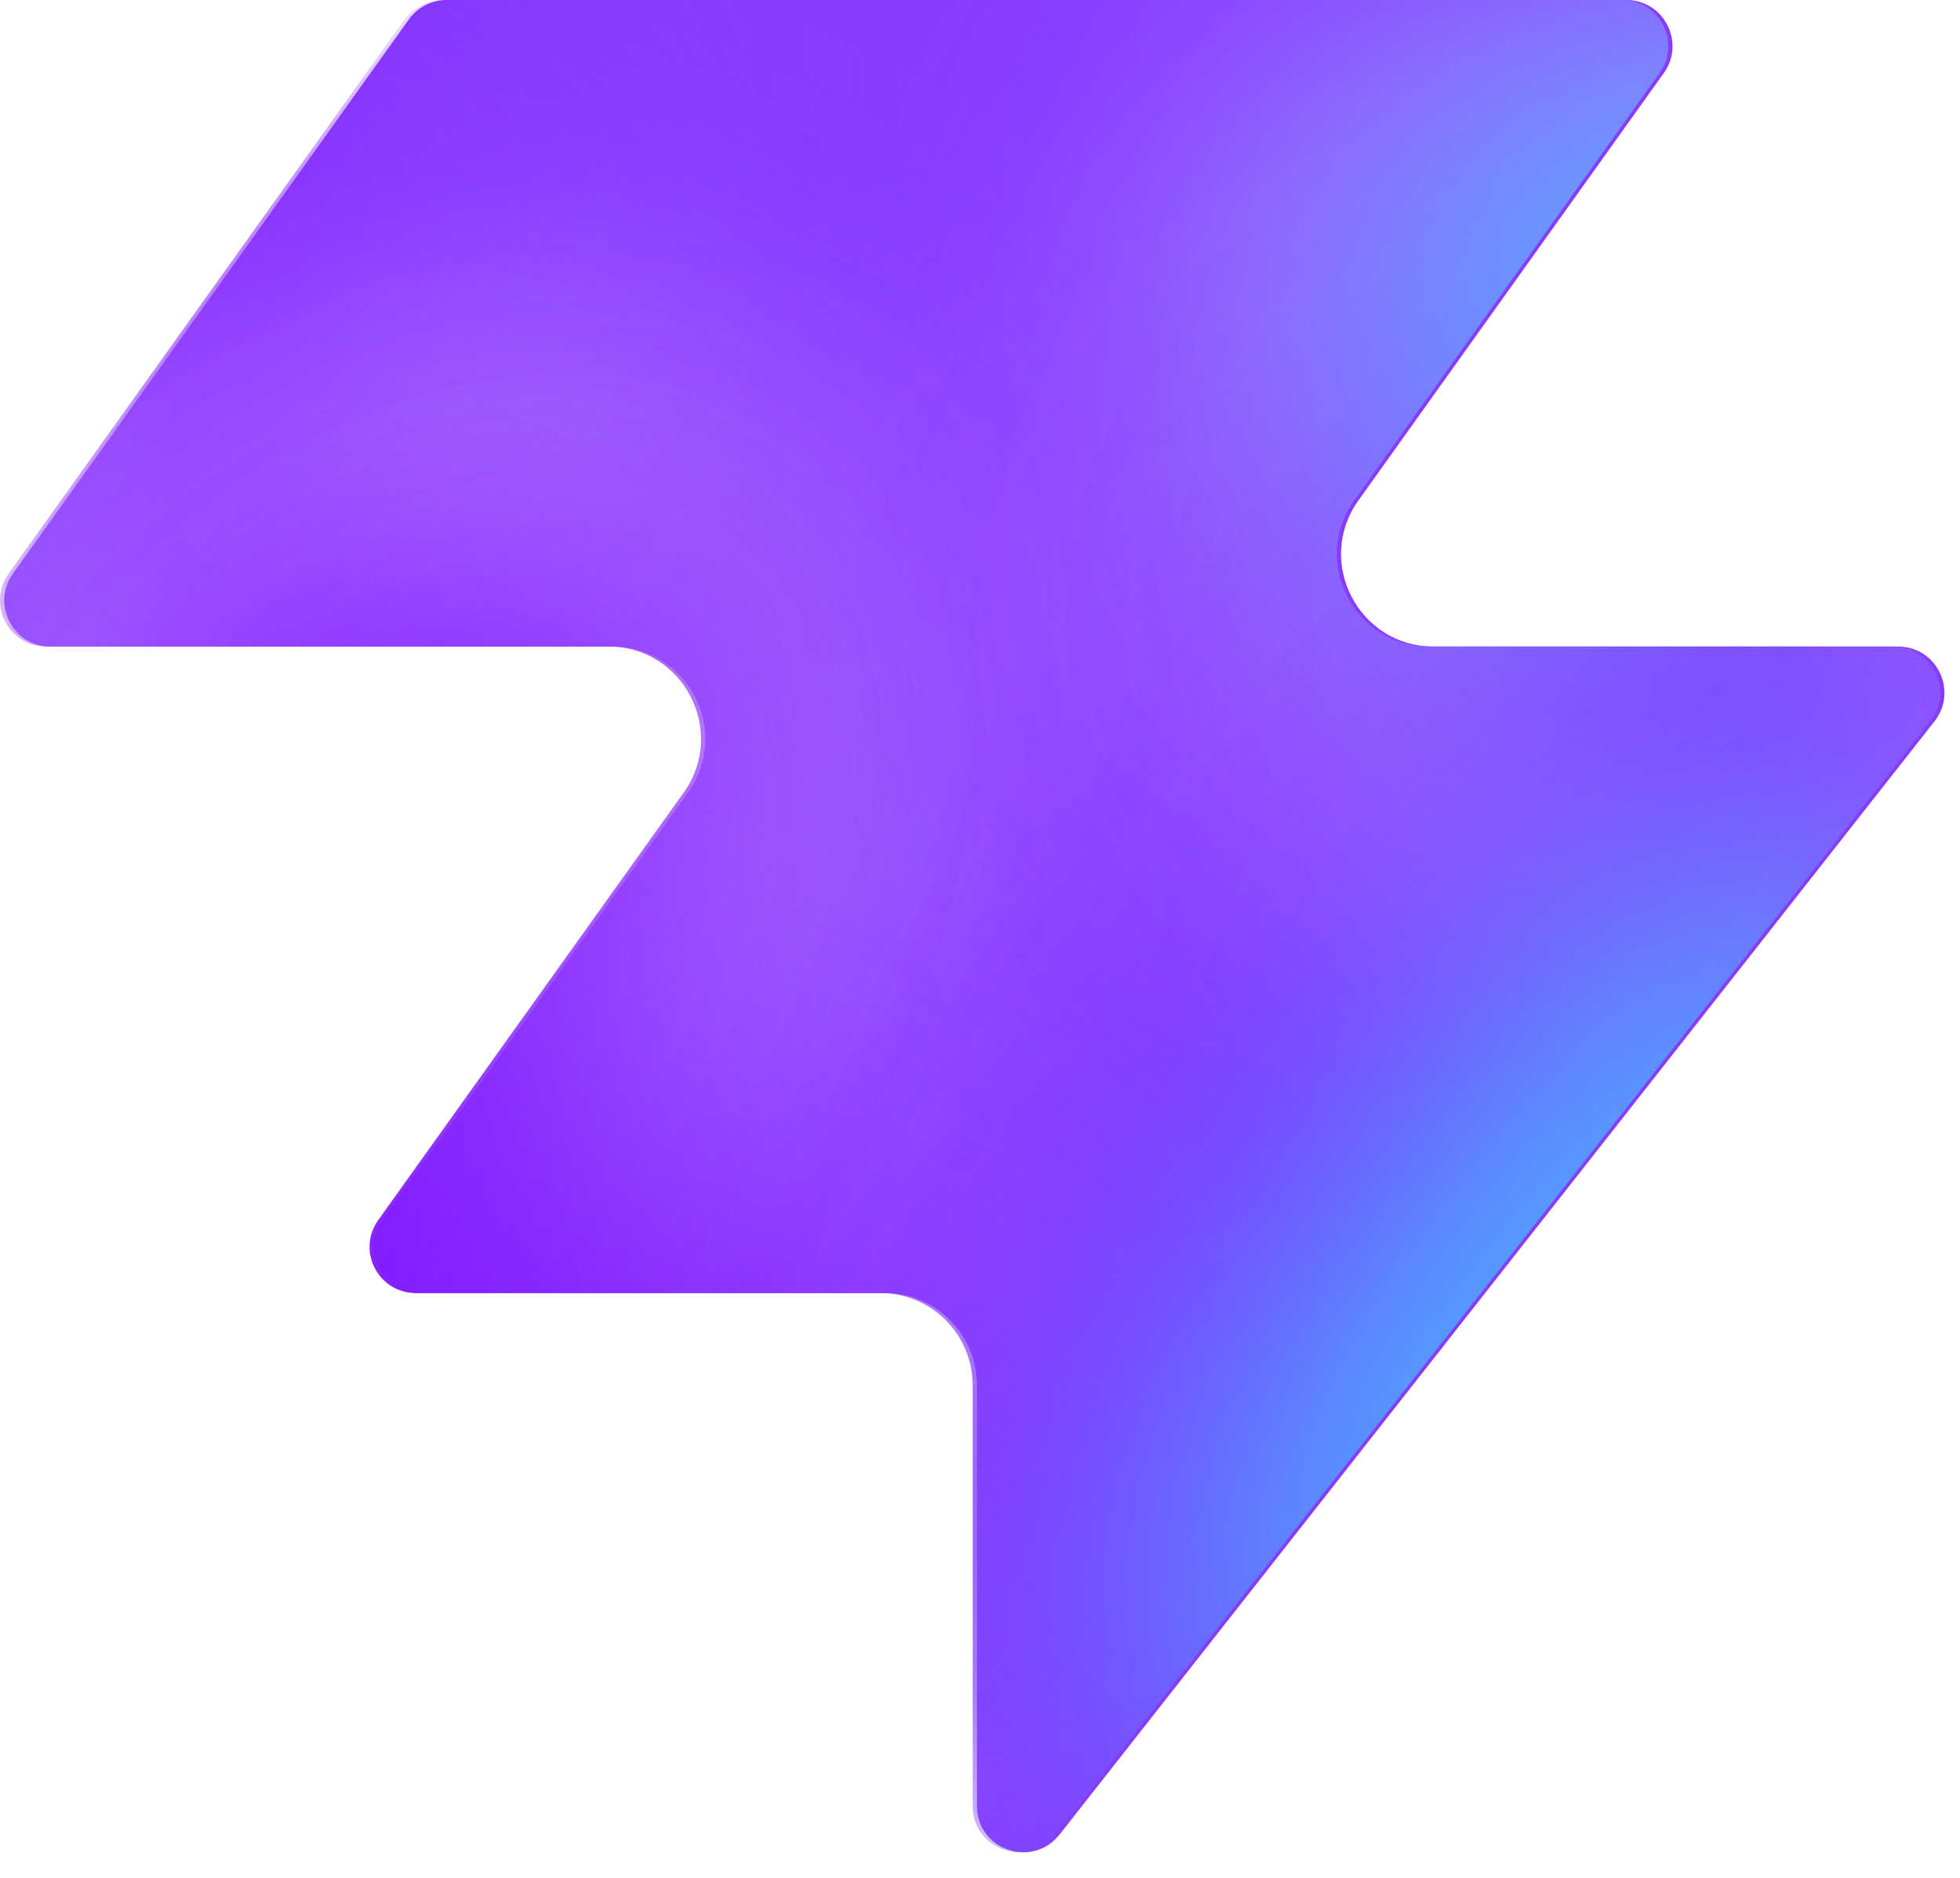
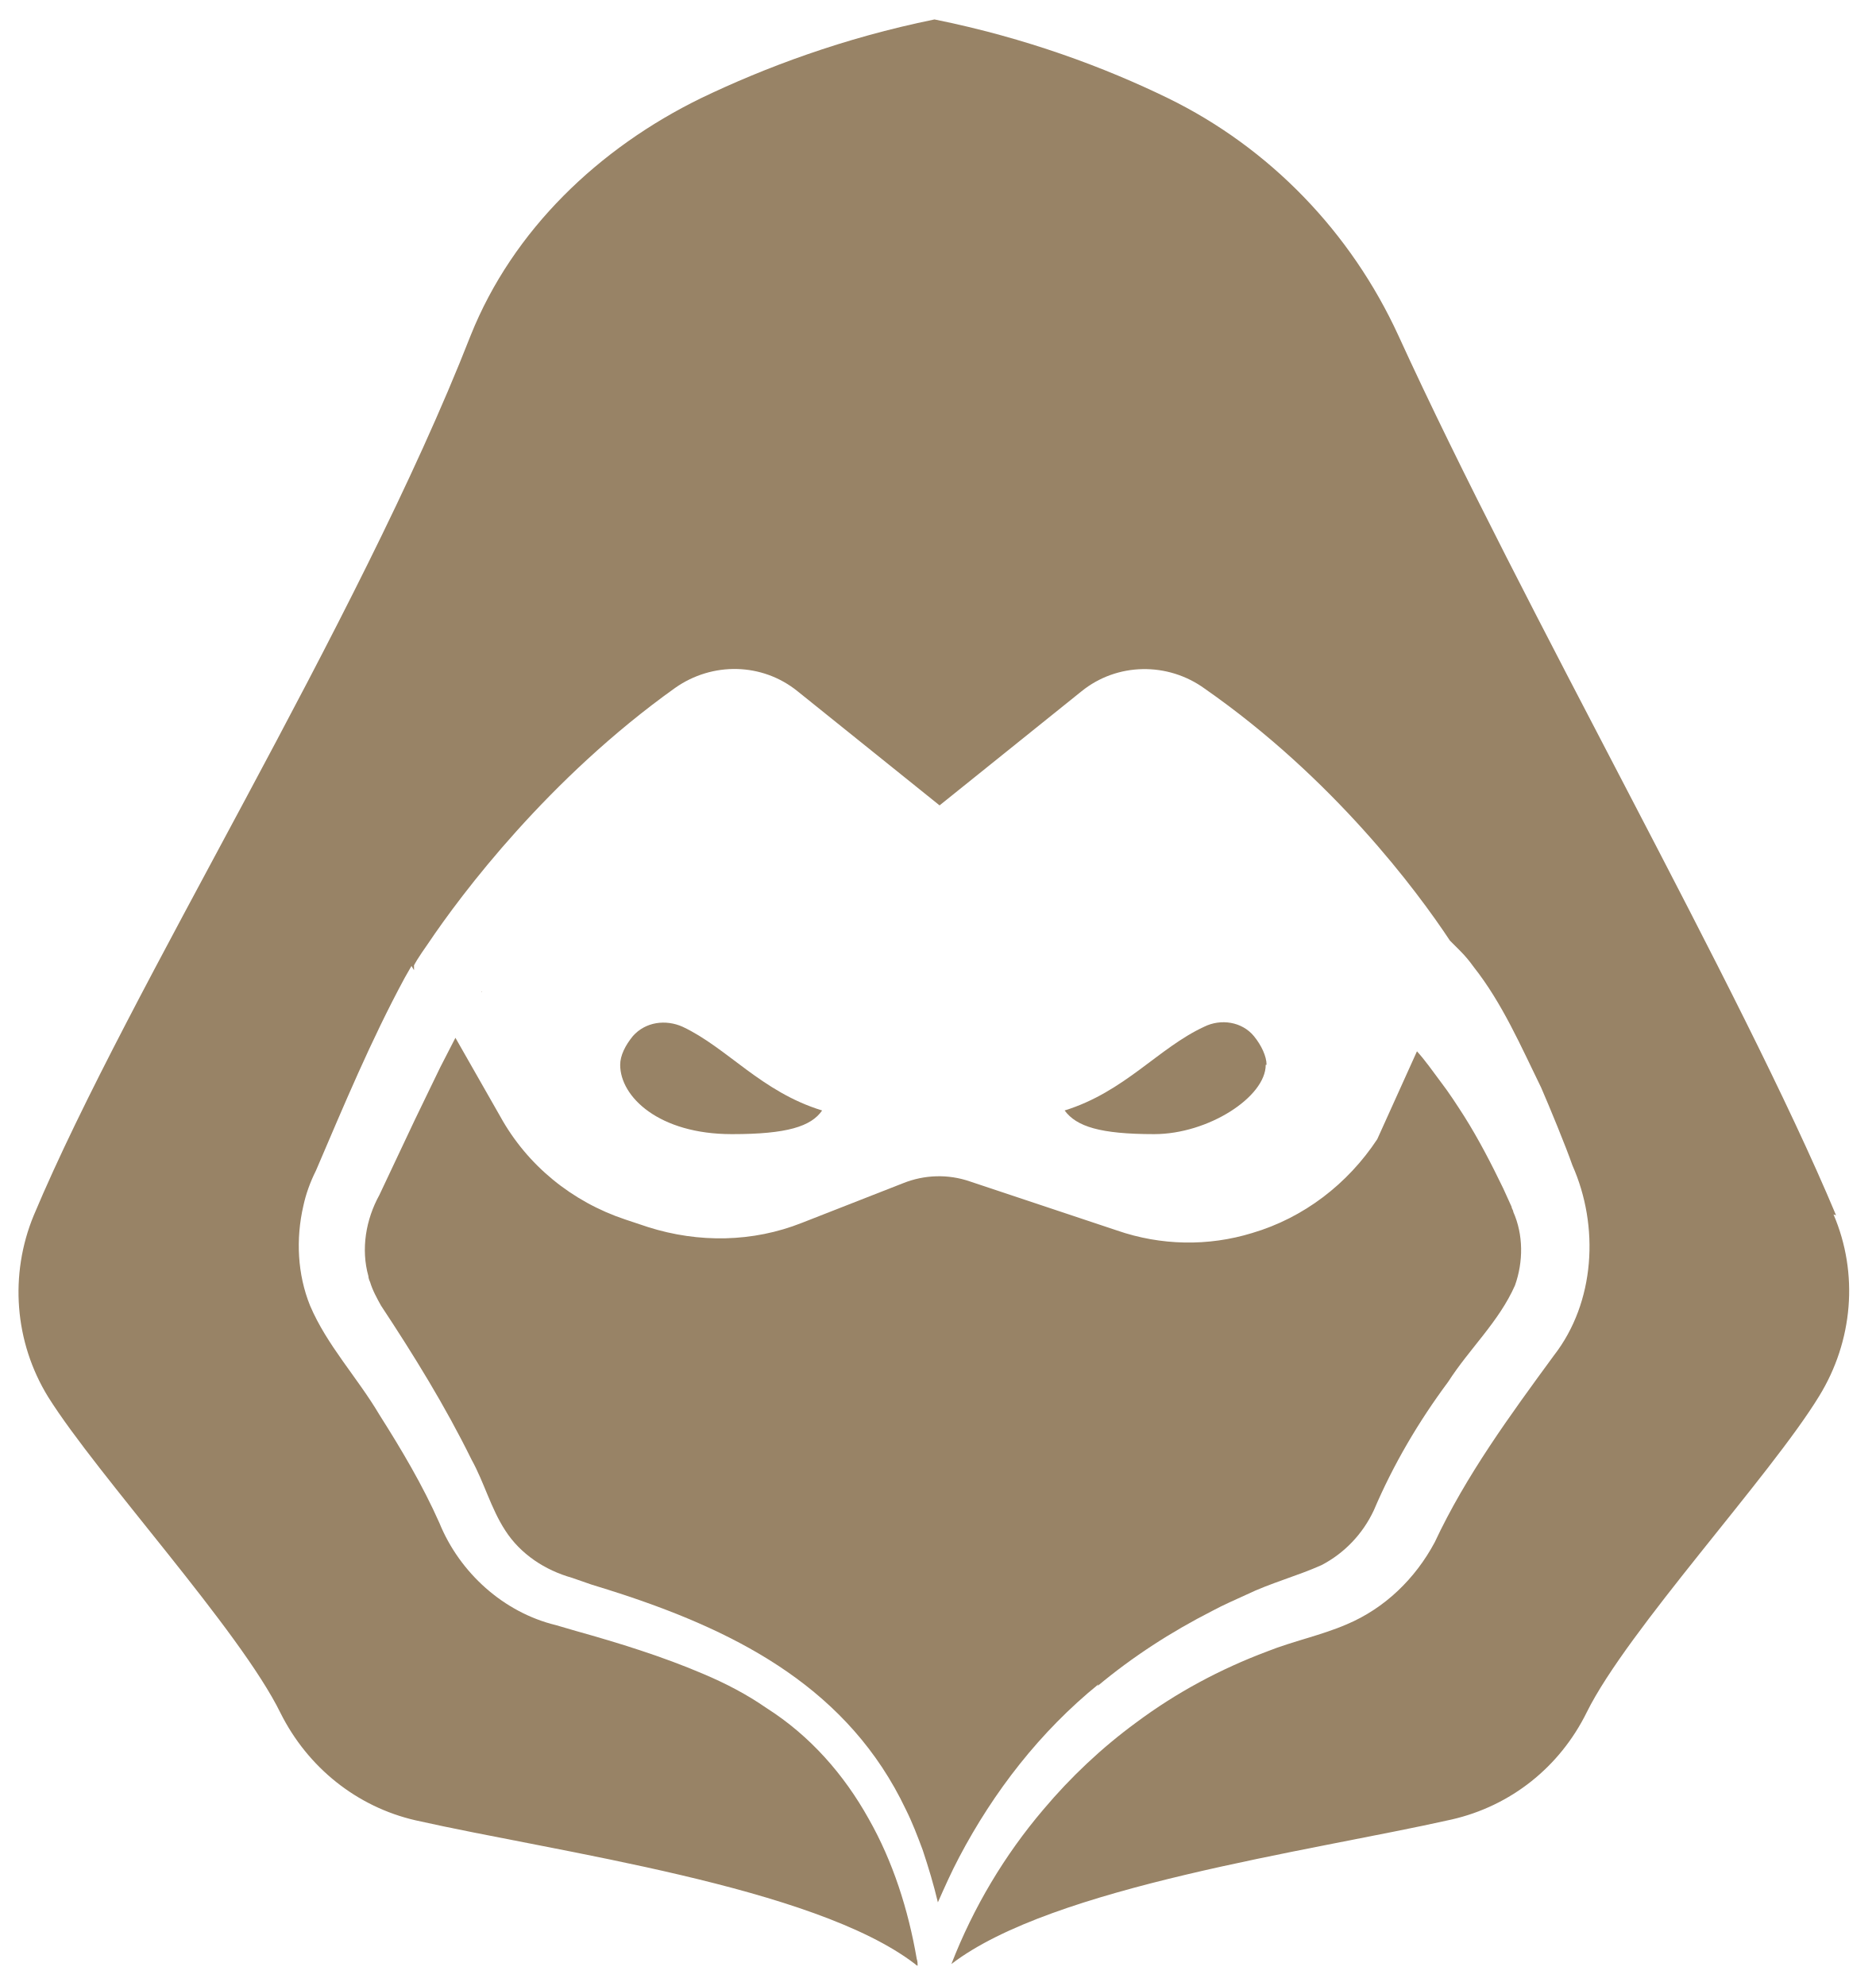
- <svg xmlns="http://www.w3.org/2000/svg" width="48" height="46" fill="none" viewBox="0 0 48 46">
-   <path fill="#863bff" d="M25.946 44.938c-.664.845-2.021.375-2.021-.698V33.937a2.26 2.26 0 0 0-2.262-2.262H10.287c-.92 0-1.456-1.04-.92-1.788l7.48-10.471c1.07-1.497 0-3.578-1.842-3.578H1.237c-.92 0-1.456-1.04-.92-1.788L10.013.474c.214-.297.556-.474.92-.474h28.894c.92 0 1.456 1.04.92 1.788l-7.48 10.471c-1.07 1.498 0 3.579 1.842 3.579h11.377c.943 0 1.473 1.088.89 1.83L25.947 44.94z" style="fill:#863bff;fill:color(display-p3 .525 .23 1);fill-opacity:1" />
-   <mask id="a" width="48" height="46" x="0" y="0" maskUnits="userSpaceOnUse" style="mask-type:alpha">
-     <path fill="#000" d="M25.842 44.938c-.664.844-2.021.375-2.021-.698V33.937a2.26 2.26 0 0 0-2.262-2.262H10.183c-.92 0-1.456-1.04-.92-1.788l7.48-10.471c1.07-1.498 0-3.579-1.842-3.579H1.133c-.92 0-1.456-1.04-.92-1.787L9.91.473c.214-.297.556-.474.92-.474h28.894c.92 0 1.456 1.04.92 1.788l-7.48 10.471c-1.07 1.498 0 3.578 1.842 3.578h11.377c.943 0 1.473 1.088.89 1.832L25.843 44.94z" style="fill:#000;fill-opacity:1" />
-   </mask>
-   <g mask="url(#a)">
-     <g filter="url(#b)">
-       <ellipse cx="5.508" cy="14.704" fill="#ede6ff" rx="5.508" ry="14.704" style="fill:#ede6ff;fill:color(display-p3 .927 .903 1);fill-opacity:1" transform="matrix(.00324 1 1 -.00324 -4.47 31.516)" />
-     </g>
-     <g filter="url(#c)">
-       <ellipse cx="10.399" cy="29.851" fill="#ede6ff" rx="10.399" ry="29.851" style="fill:#ede6ff;fill:color(display-p3 .927 .903 1);fill-opacity:1" transform="matrix(.00324 1 1 -.00324 -39.328 7.883)" />
-     </g>
-     <g filter="url(#d)">
-       <ellipse cx="5.508" cy="30.487" fill="#7e14ff" rx="5.508" ry="30.487" style="fill:#7e14ff;fill:color(display-p3 .492 .077 1);fill-opacity:1" transform="rotate(89.814 -25.913 -14.639)scale(1 -1)" />
-     </g>
-     <g filter="url(#e)">
-       <ellipse cx="5.508" cy="30.599" fill="#7e14ff" rx="5.508" ry="30.599" style="fill:#7e14ff;fill:color(display-p3 .492 .077 1);fill-opacity:1" transform="rotate(89.814 -32.644 -3.334)scale(1 -1)" />
-     </g>
-     <g filter="url(#f)">
-       <ellipse cx="5.508" cy="30.599" fill="#7e14ff" rx="5.508" ry="30.599" style="fill:#7e14ff;fill:color(display-p3 .492 .077 1);fill-opacity:1" transform="matrix(.00324 1 1 -.00324 -34.34 30.47)" />
-     </g>
-     <g filter="url(#g)">
-       <ellipse cx="14.072" cy="22.078" fill="#ede6ff" rx="14.072" ry="22.078" style="fill:#ede6ff;fill:color(display-p3 .927 .903 1);fill-opacity:1" transform="rotate(93.35 24.506 48.493)scale(-1 1)" />
-     </g>
-     <g filter="url(#h)">
-       <ellipse cx="3.47" cy="21.501" fill="#7e14ff" rx="3.47" ry="21.501" style="fill:#7e14ff;fill:color(display-p3 .492 .077 1);fill-opacity:1" transform="rotate(89.009 28.708 47.59)scale(-1 1)" />
-     </g>
-     <g filter="url(#i)">
-       <ellipse cx="3.47" cy="21.501" fill="#7e14ff" rx="3.47" ry="21.501" style="fill:#7e14ff;fill:color(display-p3 .492 .077 1);fill-opacity:1" transform="rotate(89.009 28.708 47.59)scale(-1 1)" />
-     </g>
-     <g filter="url(#j)">
-       <ellipse cx=".387" cy="8.972" fill="#7e14ff" rx="4.407" ry="29.108" style="fill:#7e14ff;fill:color(display-p3 .492 .077 1);fill-opacity:1" transform="rotate(39.51 .387 8.972)" />
-     </g>
-     <g filter="url(#k)">
-       <ellipse cx="47.523" cy="-6.092" fill="#7e14ff" rx="4.407" ry="29.108" style="fill:#7e14ff;fill:color(display-p3 .492 .077 1);fill-opacity:1" transform="rotate(37.892 47.523 -6.092)" />
-     </g>
-     <g filter="url(#l)">
-       <ellipse cx="41.412" cy="6.333" fill="#47bfff" rx="5.971" ry="9.665" style="fill:#47bfff;fill:color(display-p3 .28 .748 1);fill-opacity:1" transform="rotate(37.892 41.412 6.333)" />
-     </g>
-     <g filter="url(#m)">
-       <ellipse cx="-1.879" cy="38.332" fill="#7e14ff" rx="4.407" ry="29.108" style="fill:#7e14ff;fill:color(display-p3 .492 .077 1);fill-opacity:1" transform="rotate(37.892 -1.88 38.332)" />
-     </g>
-     <g filter="url(#n)">
-       <ellipse cx="-1.879" cy="38.332" fill="#7e14ff" rx="4.407" ry="29.108" style="fill:#7e14ff;fill:color(display-p3 .492 .077 1);fill-opacity:1" transform="rotate(37.892 -1.88 38.332)" />
-     </g>
-     <g filter="url(#o)">
-       <ellipse cx="35.651" cy="29.907" fill="#7e14ff" rx="4.407" ry="29.108" style="fill:#7e14ff;fill:color(display-p3 .492 .077 1);fill-opacity:1" transform="rotate(37.892 35.651 29.907)" />
-     </g>
-     <g filter="url(#p)">
-       <ellipse cx="38.418" cy="32.4" fill="#47bfff" rx="5.971" ry="15.297" style="fill:#47bfff;fill:color(display-p3 .28 .748 1);fill-opacity:1" transform="rotate(37.892 38.418 32.4)" />
-     </g>
-   </g>
-   <defs>
-     <filter id="b" width="60.045" height="41.654" x="-19.77" y="16.149" color-interpolation-filters="sRGB" filterUnits="userSpaceOnUse">
-       <feFlood flood-opacity="0" result="BackgroundImageFix" />
-       <feBlend in="SourceGraphic" in2="BackgroundImageFix" result="shape" />
-       <feGaussianBlur result="effect1_foregroundBlur_2002_17158" stdDeviation="7.659" />
-     </filter>
-     <filter id="c" width="90.34" height="51.437" x="-54.613" y="-7.533" color-interpolation-filters="sRGB" filterUnits="userSpaceOnUse">
-       <feFlood flood-opacity="0" result="BackgroundImageFix" />
-       <feBlend in="SourceGraphic" in2="BackgroundImageFix" result="shape" />
-       <feGaussianBlur result="effect1_foregroundBlur_2002_17158" stdDeviation="7.659" />
-     </filter>
-     <filter id="d" width="79.355" height="29.4" x="-49.64" y="2.03" color-interpolation-filters="sRGB" filterUnits="userSpaceOnUse">
-       <feFlood flood-opacity="0" result="BackgroundImageFix" />
-       <feBlend in="SourceGraphic" in2="BackgroundImageFix" result="shape" />
-       <feGaussianBlur result="effect1_foregroundBlur_2002_17158" stdDeviation="4.596" />
-     </filter>
-     <filter id="e" width="79.579" height="29.4" x="-45.045" y="20.029" color-interpolation-filters="sRGB" filterUnits="userSpaceOnUse">
-       <feFlood flood-opacity="0" result="BackgroundImageFix" />
-       <feBlend in="SourceGraphic" in2="BackgroundImageFix" result="shape" />
-       <feGaussianBlur result="effect1_foregroundBlur_2002_17158" stdDeviation="4.596" />
-     </filter>
-     <filter id="f" width="79.579" height="29.4" x="-43.513" y="21.178" color-interpolation-filters="sRGB" filterUnits="userSpaceOnUse">
-       <feFlood flood-opacity="0" result="BackgroundImageFix" />
-       <feBlend in="SourceGraphic" in2="BackgroundImageFix" result="shape" />
-       <feGaussianBlur result="effect1_foregroundBlur_2002_17158" stdDeviation="4.596" />
-     </filter>
-     <filter id="g" width="74.749" height="58.852" x="15.756" y="-17.901" color-interpolation-filters="sRGB" filterUnits="userSpaceOnUse">
-       <feFlood flood-opacity="0" result="BackgroundImageFix" />
-       <feBlend in="SourceGraphic" in2="BackgroundImageFix" result="shape" />
-       <feGaussianBlur result="effect1_foregroundBlur_2002_17158" stdDeviation="7.659" />
-     </filter>
-     <filter id="h" width="61.377" height="25.362" x="23.548" y="2.284" color-interpolation-filters="sRGB" filterUnits="userSpaceOnUse">
-       <feFlood flood-opacity="0" result="BackgroundImageFix" />
-       <feBlend in="SourceGraphic" in2="BackgroundImageFix" result="shape" />
-       <feGaussianBlur result="effect1_foregroundBlur_2002_17158" stdDeviation="4.596" />
-     </filter>
-     <filter id="i" width="61.377" height="25.362" x="23.548" y="2.284" color-interpolation-filters="sRGB" filterUnits="userSpaceOnUse">
-       <feFlood flood-opacity="0" result="BackgroundImageFix" />
-       <feBlend in="SourceGraphic" in2="BackgroundImageFix" result="shape" />
-       <feGaussianBlur result="effect1_foregroundBlur_2002_17158" stdDeviation="4.596" />
-     </filter>
-     <filter id="j" width="56.045" height="63.649" x="-27.636" y="-22.853" color-interpolation-filters="sRGB" filterUnits="userSpaceOnUse">
-       <feFlood flood-opacity="0" result="BackgroundImageFix" />
-       <feBlend in="SourceGraphic" in2="BackgroundImageFix" result="shape" />
-       <feGaussianBlur result="effect1_foregroundBlur_2002_17158" stdDeviation="4.596" />
-     </filter>
-     <filter id="k" width="54.814" height="64.646" x="20.116" y="-38.415" color-interpolation-filters="sRGB" filterUnits="userSpaceOnUse">
-       <feFlood flood-opacity="0" result="BackgroundImageFix" />
-       <feBlend in="SourceGraphic" in2="BackgroundImageFix" result="shape" />
-       <feGaussianBlur result="effect1_foregroundBlur_2002_17158" stdDeviation="4.596" />
-     </filter>
-     <filter id="l" width="33.541" height="35.313" x="24.641" y="-11.323" color-interpolation-filters="sRGB" filterUnits="userSpaceOnUse">
-       <feFlood flood-opacity="0" result="BackgroundImageFix" />
-       <feBlend in="SourceGraphic" in2="BackgroundImageFix" result="shape" />
-       <feGaussianBlur result="effect1_foregroundBlur_2002_17158" stdDeviation="4.596" />
-     </filter>
-     <filter id="m" width="54.814" height="64.646" x="-29.286" y="6.009" color-interpolation-filters="sRGB" filterUnits="userSpaceOnUse">
-       <feFlood flood-opacity="0" result="BackgroundImageFix" />
-       <feBlend in="SourceGraphic" in2="BackgroundImageFix" result="shape" />
-       <feGaussianBlur result="effect1_foregroundBlur_2002_17158" stdDeviation="4.596" />
-     </filter>
-     <filter id="n" width="54.814" height="64.646" x="-29.286" y="6.009" color-interpolation-filters="sRGB" filterUnits="userSpaceOnUse">
-       <feFlood flood-opacity="0" result="BackgroundImageFix" />
-       <feBlend in="SourceGraphic" in2="BackgroundImageFix" result="shape" />
-       <feGaussianBlur result="effect1_foregroundBlur_2002_17158" stdDeviation="4.596" />
-     </filter>
-     <filter id="o" width="54.814" height="64.646" x="8.244" y="-2.416" color-interpolation-filters="sRGB" filterUnits="userSpaceOnUse">
-       <feFlood flood-opacity="0" result="BackgroundImageFix" />
-       <feBlend in="SourceGraphic" in2="BackgroundImageFix" result="shape" />
-       <feGaussianBlur result="effect1_foregroundBlur_2002_17158" stdDeviation="4.596" />
-     </filter>
-     <filter id="p" width="39.409" height="43.623" x="18.713" y="10.588" color-interpolation-filters="sRGB" filterUnits="userSpaceOnUse">
-       <feFlood flood-opacity="0" result="BackgroundImageFix" />
-       <feBlend in="SourceGraphic" in2="BackgroundImageFix" result="shape" />
-       <feGaussianBlur result="effect1_foregroundBlur_2002_17158" stdDeviation="4.596" />
-     </filter>
-   </defs>
+ <svg xmlns="http://www.w3.org/2000/svg" width="100%" height="100%" viewBox="0 0 222 235" version="1.1" xml:space="preserve" style="fill-rule:evenodd;clip-rule:evenodd;stroke-linejoin:round;stroke-miterlimit:2;">
+   <path d="M57,117.4C57,117.4 57.1,117.3 57,117.3L57,117.4Z" style="fill:rgb(152,131,102);fill-rule:nonzero;" />
+   <path d="M86.7,134.2C93.1,134.2 96,133.3 97.3,131.4C90.1,129.2 86.1,124 80.8,121.5C78.8,120.6 76.4,120.9 74.9,122.6C74,123.7 73.4,124.9 73.4,126C73.4,129.8 78,134.2 86.6,134.2L86.7,134.2Z" style="fill:rgb(152,131,102);fill-rule:nonzero;" />
+   <path d="M149.9,126C149.9,125 149.3,123.7 148.4,122.6C147,120.9 144.5,120.5 142.5,121.5C137.1,124 133.1,129.2 126,131.4C127.4,133.3 130.2,134.2 136.6,134.2C143,134.2 149.8,129.8 149.8,126L149.9,126Z" style="fill:rgb(152,131,102);fill-rule:nonzero;" />
+   <path d="M217.3,143.8C206,116.8 180.4,72.3 165.5,39.7C159.9,27.5 150.3,17.5 138.2,11.6C130.8,8 121.5,4.5 110.6,2.3C99.8,4.5 90.5,8 83,11.6C70.9,17.5 60.7,27.2 55.7,39.7C42.2,74.2 15.3,116.9 4,143.8C1.1,150.8 1.7,158.8 5.7,165.3C11.6,174.7 28.4,192.9 33.2,202.7C36.4,209.1 42.2,213.8 49.2,215.4C66.1,219.2 96.3,223.2 108.3,232.4C108.3,232.4 108.5,232.6 108.6,232.6C108.6,232.3 108.6,232.1 108.5,231.8C107.5,226 105.7,220.3 102.8,215.2C99.9,210 95.9,205.4 90.7,202.1C88.4,200.5 85.9,199.2 83.3,198.1C78.4,196 73.2,194.4 68.2,193L65.8,192.3C59.6,190.8 54.4,186.1 52,180.2C50,175.7 47.5,171.5 44.9,167.4C42.3,163 38.7,159.2 36.7,154.5C35.2,150.8 35,146.6 35.9,142.7C36.2,141.3 36.7,139.9 37.4,138.5C40.7,130.8 43.9,123.1 47.9,115.7C48.2,115.2 48.4,114.8 48.7,114.3L49,114.8L49,114.3C48.9,114.3 49.5,113.3 50.7,111.6C54.6,105.8 64.9,92.1 79.9,81.4C84.3,78.3 90.2,78.4 94.4,81.8L111.2,95.3L128,81.8C132.2,78.4 138.2,78.3 142.6,81.5C157.8,92.1 167.7,105.4 171.6,111.3C172,111.7 172.4,112.1 172.8,112.5C173.4,113.1 173.9,113.7 174.4,114.4C177.8,118.7 180,123.8 182.4,128.7C183.4,131 185.3,135.6 186.1,137.9C189.3,145.1 188.8,154.1 183.9,160.4C178.7,167.5 173.5,174.6 169.8,182.5C167.5,186.8 163.9,190.3 159.4,192.2C156.4,193.5 153,194.2 150,195.4C144.4,197.5 139.2,200.3 134.5,203.8C130.4,206.8 126.7,210.3 123.5,214.1C118.9,219.5 115.2,225.7 112.6,232.4C124.6,223.2 154.9,219.1 171.8,215.3C178.8,213.7 184.6,209.1 187.8,202.6C192.6,192.9 209.5,174.7 215.3,165.2C219.3,158.7 220,150.7 217,143.7L217.3,143.8Z" style="fill:rgb(152,131,102);fill-rule:nonzero;" />
+   <path d="M129.9,199.5C134.1,196 138.6,193.1 143.5,190.6C144.8,189.9 146.2,189.3 147.5,188.7C150.4,187.3 153.5,186.5 156.4,185.2C159.1,183.8 161.3,181.5 162.6,178.7C164.9,173.3 167.9,168.2 171.4,163.5C173.9,159.6 177.4,156.4 179.3,152.1C180.3,149.3 180.3,146.1 179.1,143.4C179.1,143.2 178.9,143 178.9,142.8L177.9,140.6C176.5,137.7 175,134.8 173.3,132.1C172.4,130.7 171.5,129.3 170.5,128C169.6,126.8 168.7,125.5 167.7,124.4L163,134.8C159.5,140.1 154.3,144.1 148.2,145.9C143,147.5 137.4,147.4 132.2,145.6L114.8,139.8C112.2,138.9 109.4,139 106.9,140L94.9,144.7C89.1,147 82.7,147.1 76.7,145.2L74,144.3C67.7,142.2 62.4,137.9 59.2,132.1L53.9,122.8C53.3,124 52.7,125.1 52.1,126.3C51.1,128.4 50.1,130.4 49.1,132.5C47.7,135.5 46.3,138.4 44.9,141.4C43.3,144.3 42.7,147.8 43.6,151C43.6,151.2 43.7,151.5 43.8,151.7C44.1,152.7 44.6,153.6 45.1,154.5C49,160.4 52.7,166.4 55.8,172.7C57.3,175.4 58.1,178.5 59.8,181.1C61.6,183.9 64.5,185.8 67.7,186.7L70,187.5C71.3,187.9 72.6,188.3 73.8,188.7C87.7,193.3 100.5,200 107.2,214.1C108,215.7 108.6,217.3 109.2,218.9C109.9,221 110.5,223 111,225.1C111.8,223.3 112.6,221.5 113.5,219.8C117.6,212 123.1,204.9 130,199.3L129.9,199.5Z" style="fill:rgb(152,131,102);fill-rule:nonzero;" />
</svg>
